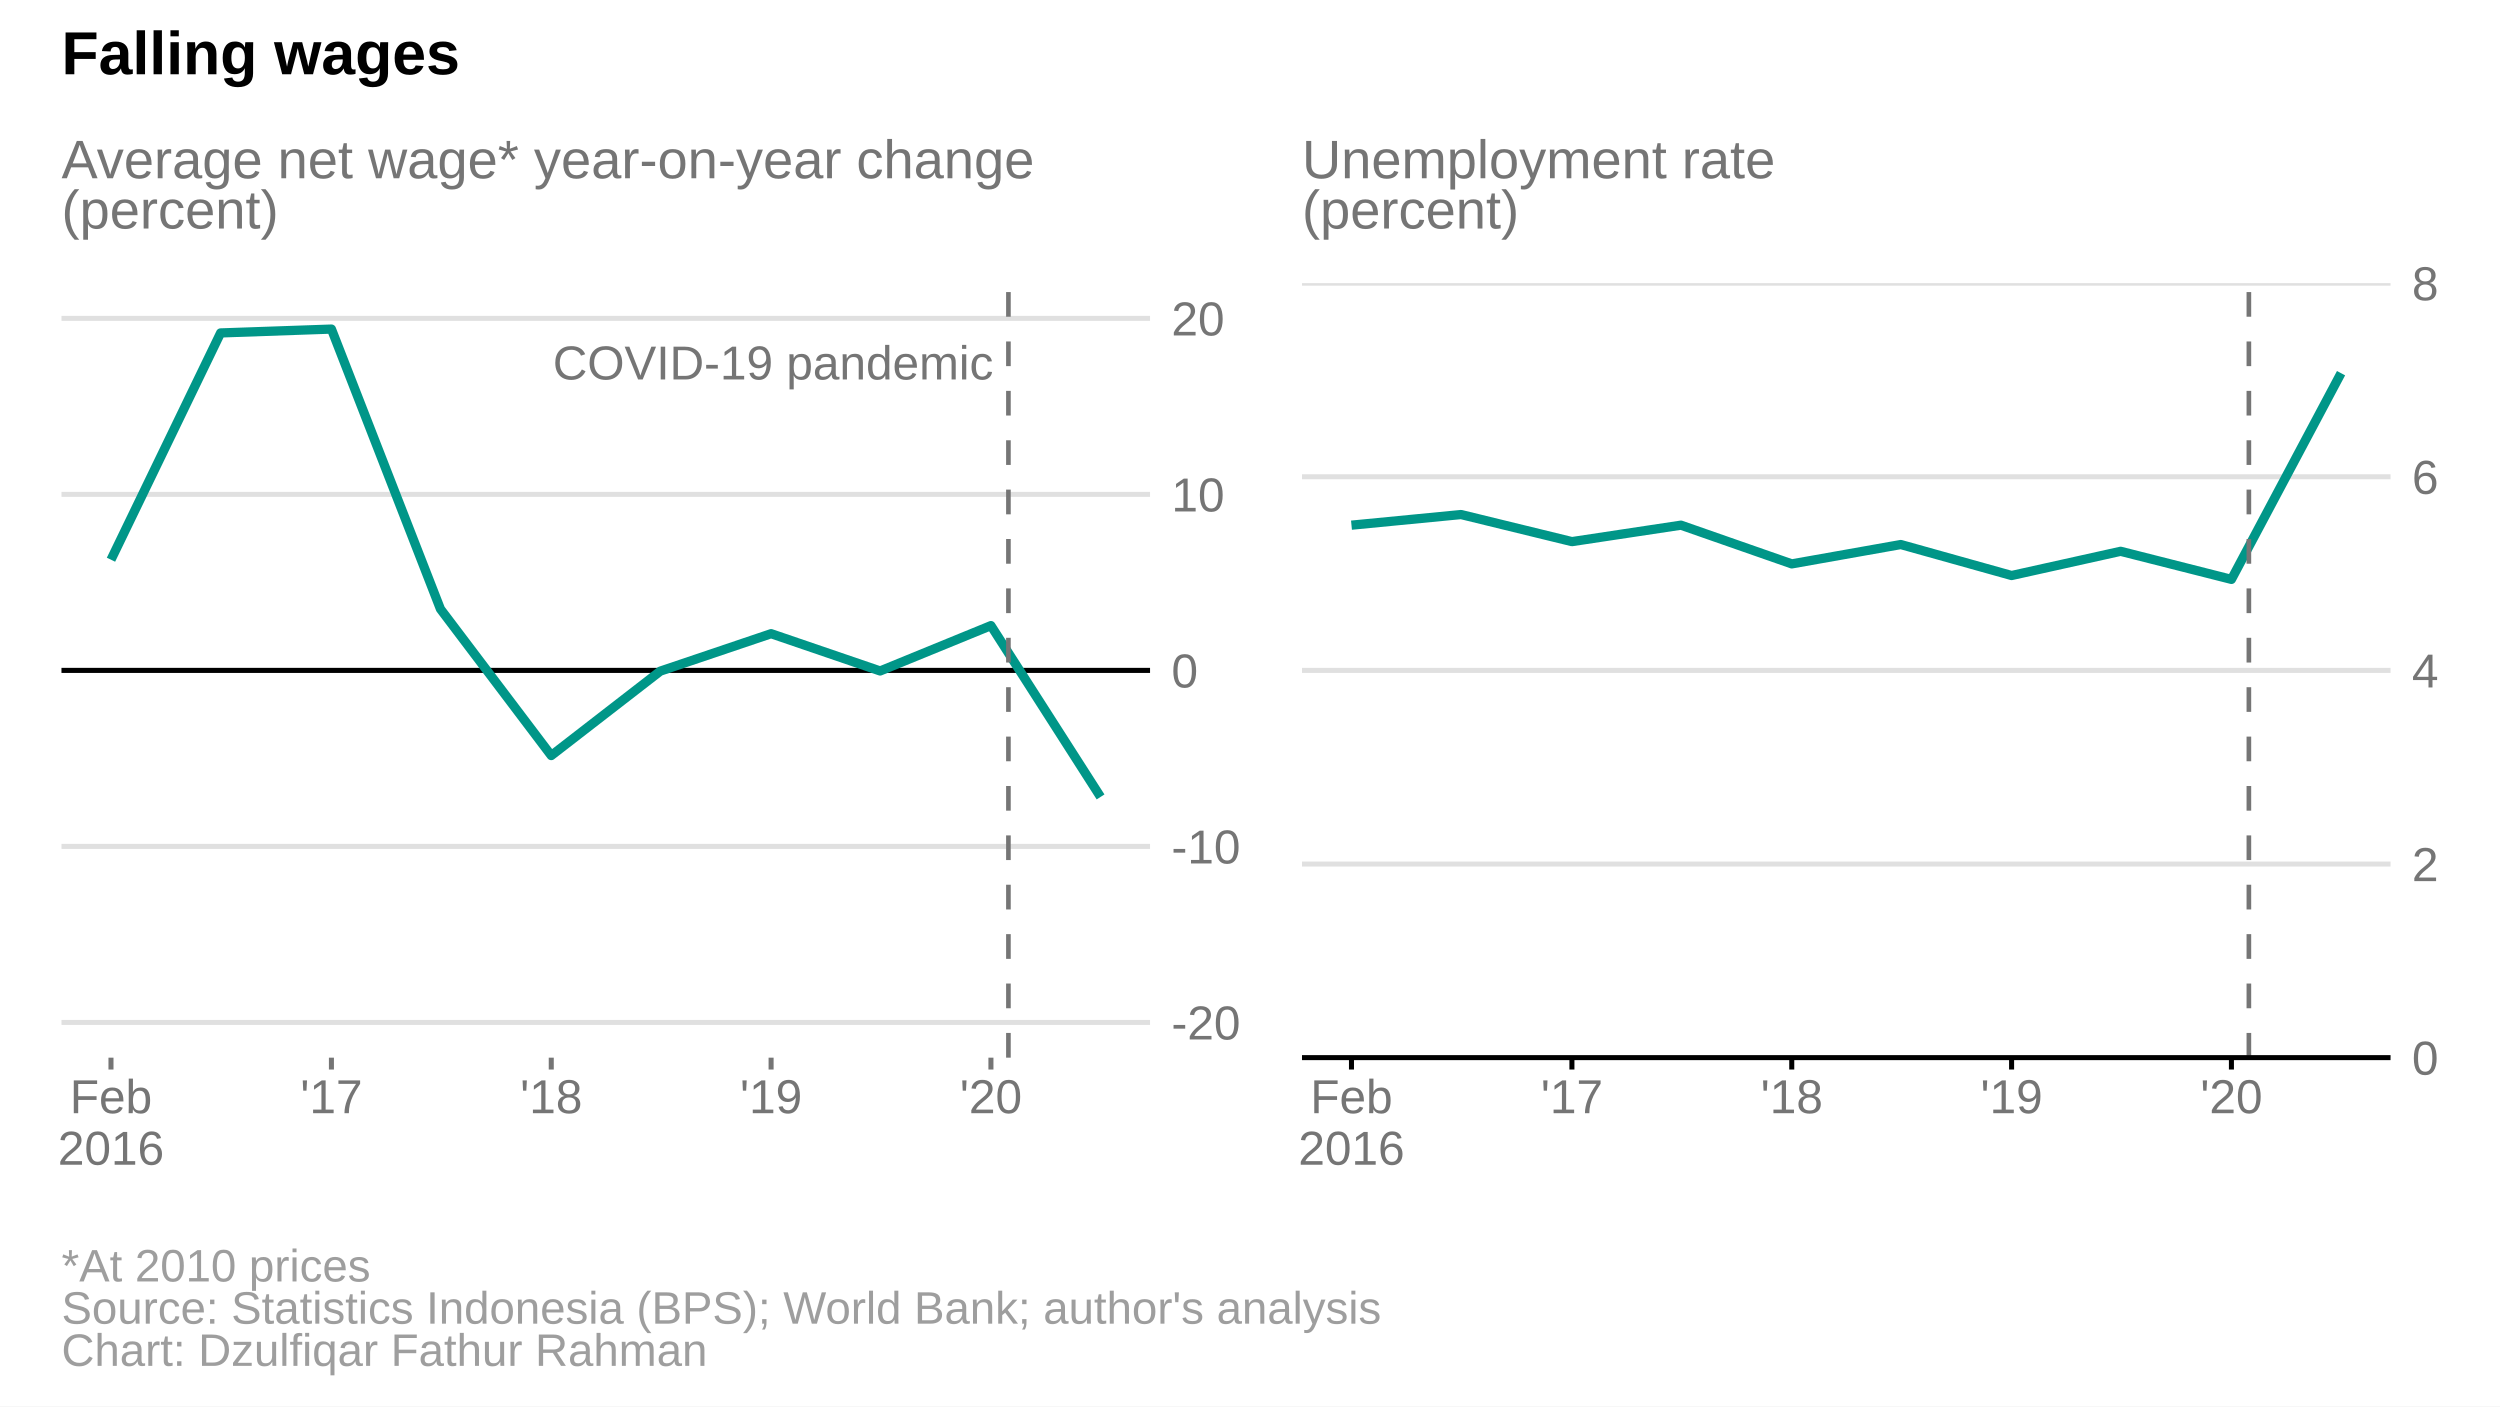
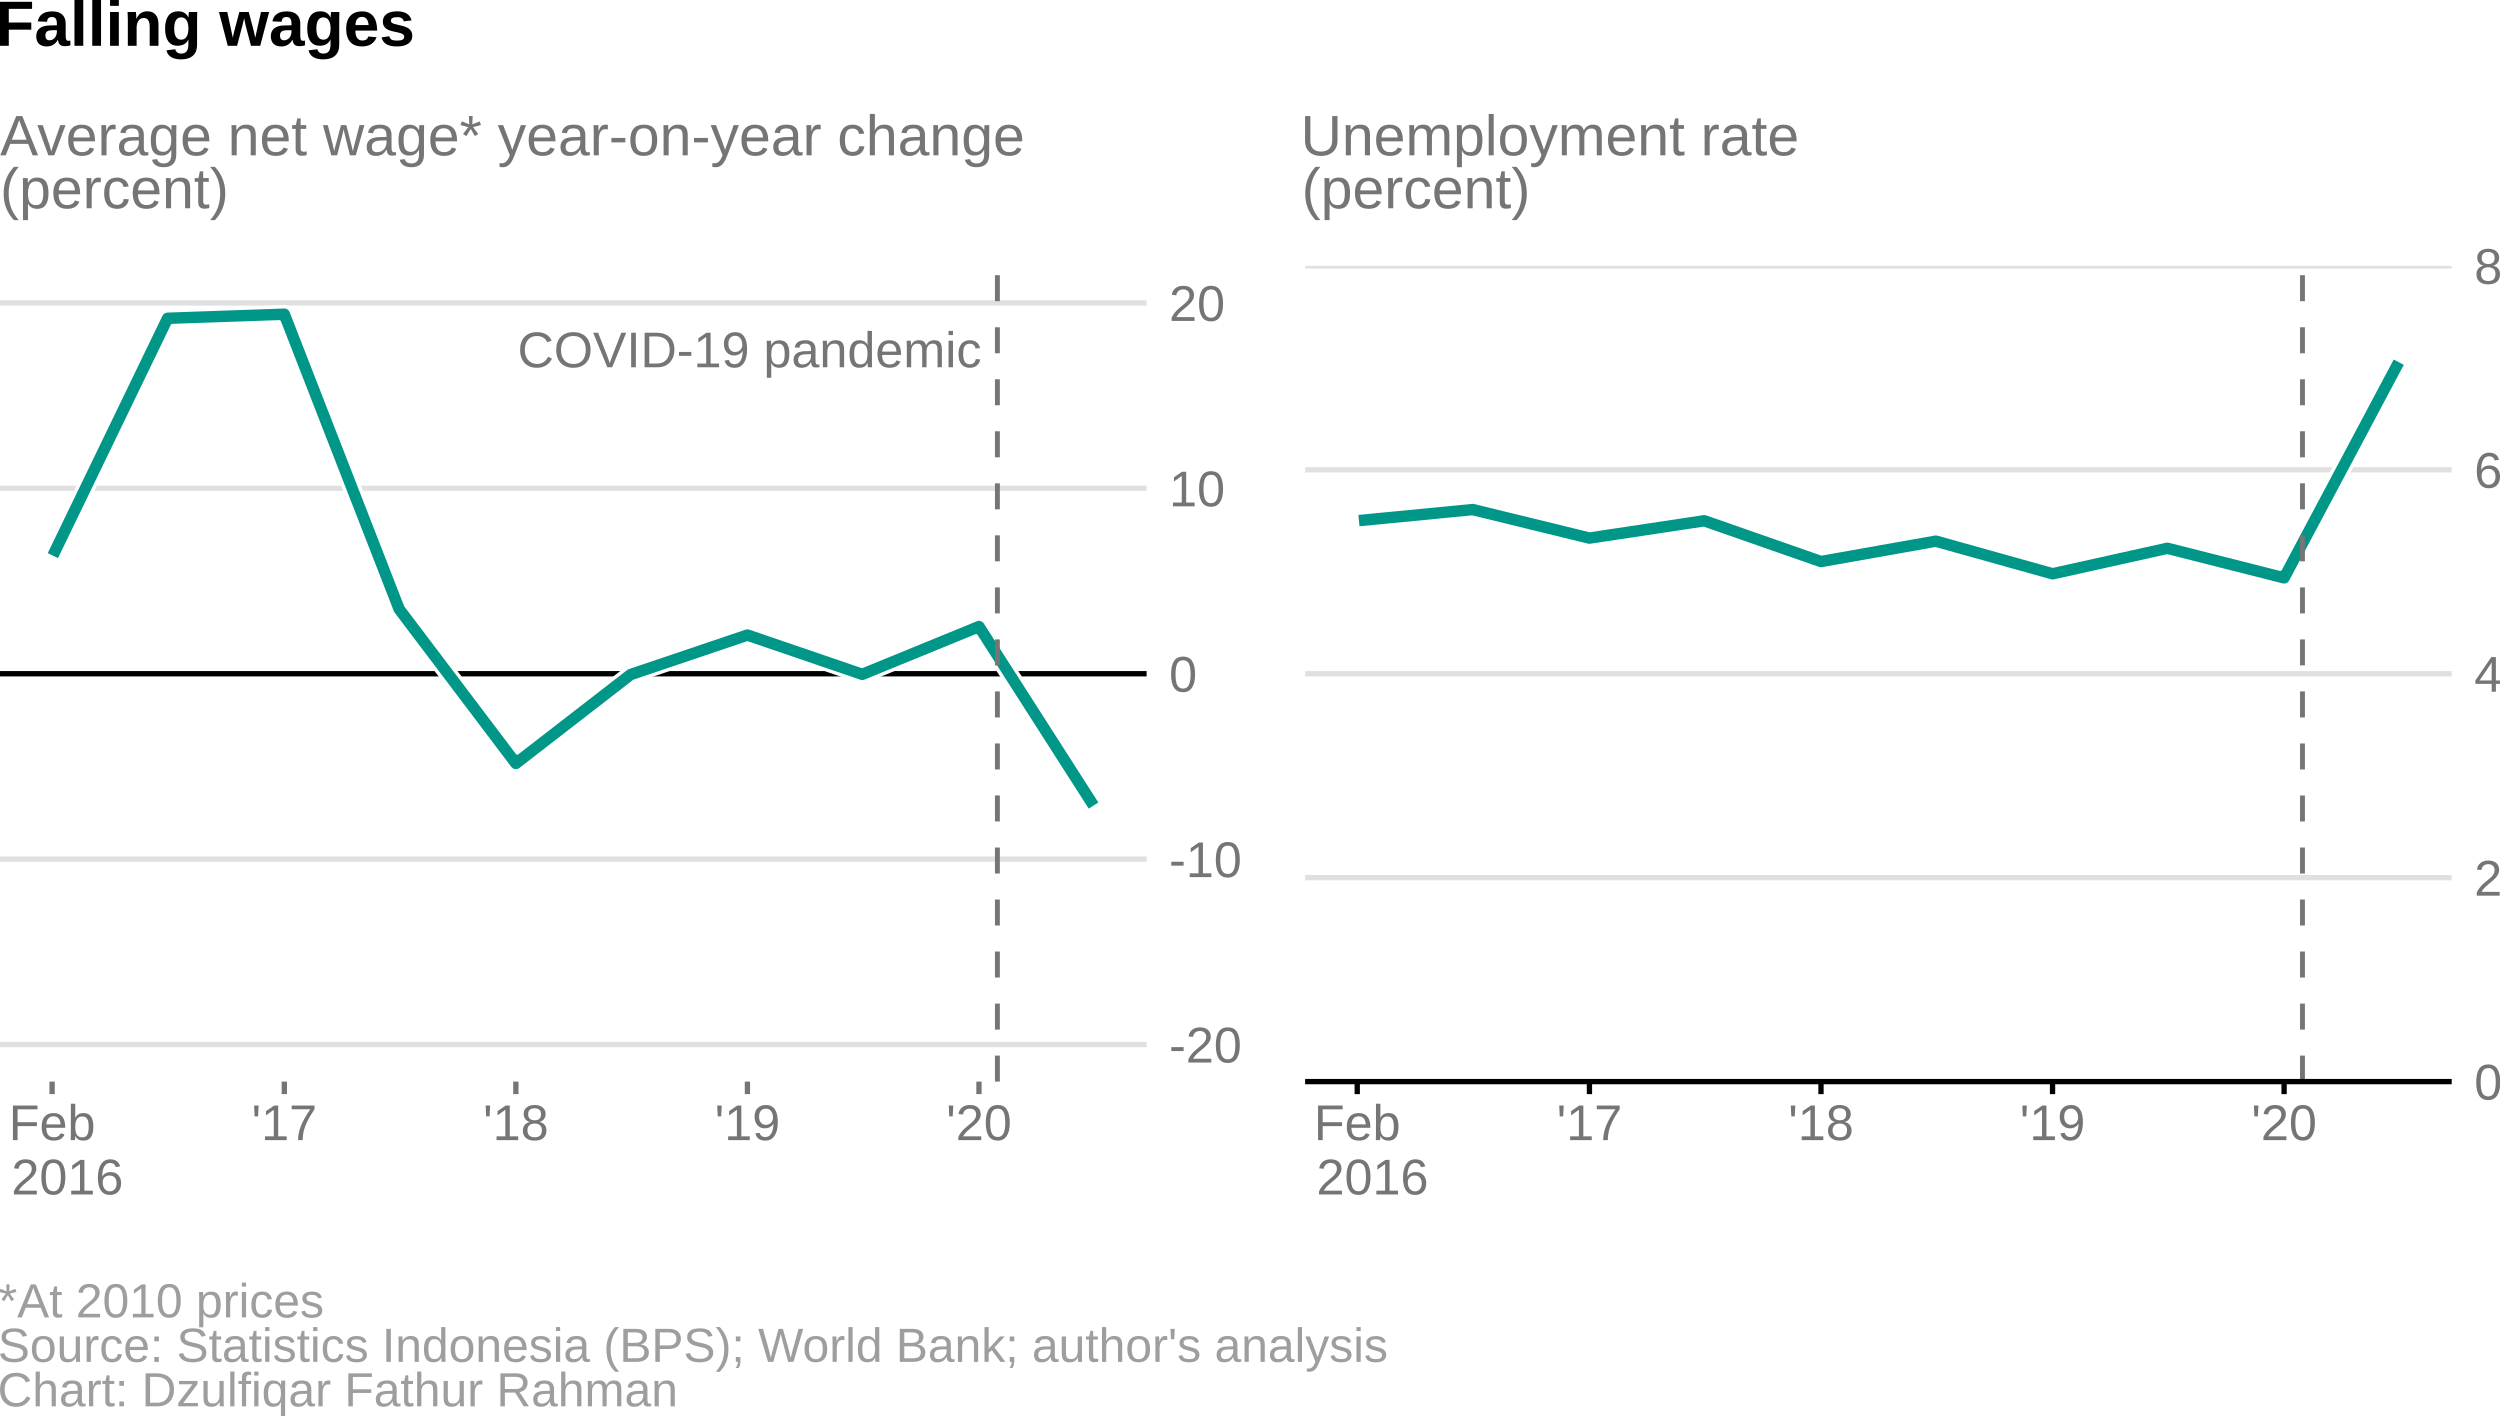
- <svg xmlns="http://www.w3.org/2000/svg" class="svglite" width="576.00pt" height="324.00pt" viewBox="0 0 576.00 324.00">
-   <defs>
-     <style type="text/css">
+ <svg xmlns="http://www.w3.org/2000/svg" class="svglite" width="546.848pt" height="309.698pt" viewBox="0 0 546.848 309.698" version="1.1" id="svg47030">
+   <defs id="defs46823">
+     <style type="text/css" id="style46821">
    .svglite line, .svglite polyline, .svglite polygon, .svglite path, .svglite rect, .svglite circle {
      fill: none;
      stroke: #000000;
      stroke-linecap: round;
      stroke-linejoin: round;
      stroke-miterlimit: 10.00;
    }
  </style>
  </defs>
-   <rect width="100%" height="100%" style="stroke: none; fill: #FFFFFF;" />
-   <defs>
+   <rect width="100%" height="100%" style="fill:#ffffff;stroke:none" id="rect46825" x="-14.498" y="-7.089" />
+   <defs id="defs46830">
    <clipPath id="cpMC4wMHw1NzYuMDB8MC4wMHwzMjQuMDA=">
-       <rect x="0.00" y="0.00" width="576.00" height="324.00" />
+       <rect x="0" y="0" width="576" height="324" id="rect46827" />
    </clipPath>
  </defs>
-   <g clip-path="url(#cpMC4wMHw1NzYuMDB8MC4wMHwzMjQuMDA=)">
-     <rect x="0" y="0.00" width="576.00" height="324.00" style="stroke-width: 1.07; stroke: none; fill: #FFFFFF;" />
+   <g clip-path="url(#cpMC4wMHw1NzYuMDB8MC4wMHwzMjQuMDA=)" id="g46834" transform="translate(-14.49797,-7.088517)">
+     <rect x="6.4e-14" y="0" width="576" height="324" style="fill:#ffffff;stroke:none;stroke-width:1.07" id="rect46832" />
  </g>
-   <defs>
+   <defs id="defs46839">
    <clipPath id="cpNy4wOXwyOTIuODl8MjUuMDR8Mjc3Ljc3">
-       <rect x="7.09" y="25.04" width="285.81" height="252.73" />
+       <rect x="7.09" y="25.04" width="285.81" height="252.73" id="rect46836" />
    </clipPath>
  </defs>
-   <g clip-path="url(#cpNy4wOXwyOTIuODl8MjUuMDR8Mjc3Ljc3)">
-     <rect x="7.09" y="25.04" width="285.81" height="252.73" style="stroke-width: 1.07; stroke: none; fill: #FFFFFF;" />
+   <g clip-path="url(#cpNy4wOXwyOTIuODl8MjUuMDR8Mjc3Ljc3)" id="g46843" transform="translate(-14.49797,-7.088517)">
+     <rect x="7.09" y="25.04" width="285.81" height="252.73" style="fill:#ffffff;stroke:none;stroke-width:1.07" id="rect46841" />
  </g>
-   <g clip-path="url(#cpMC4wMHw1NzYuMDB8MC4wMHwzMjQuMDA=)">
- </g>
-   <defs>
+   <g clip-path="url(#cpMC4wMHw1NzYuMDB8MC4wMHwzMjQuMDA=)" id="g46845" transform="translate(-14.49797,-7.088517)" />
+   <defs id="defs46850">
    <clipPath id="cpMTQuMTd8MjY0Ljk3fDY1LjI0fDI0My42OA==">
-       <rect x="14.17" y="65.24" width="250.80" height="178.44" />
+       <rect x="14.17" y="65.24" width="250.8" height="178.44" id="rect46847" />
    </clipPath>
  </defs>
-   <g clip-path="url(#cpMTQuMTd8MjY0Ljk3fDY1LjI0fDI0My42OA==)">
-     <rect x="14.17" y="65.24" width="250.80" height="178.44" style="stroke-width: 1.07; stroke: none; fill: #FFFFFF;" />
-     <polyline points="14.17,235.57 264.97,235.57 " style="stroke-width: 1.16; stroke: #E0E0E0; stroke-linecap: butt;" />
-     <polyline points="14.17,195.01 264.97,195.01 " style="stroke-width: 1.16; stroke: #E0E0E0; stroke-linecap: butt;" />
-     <polyline points="14.17,154.46 264.97,154.46 " style="stroke-width: 1.16; stroke: #E0E0E0; stroke-linecap: butt;" />
-     <polyline points="14.17,113.90 264.97,113.90 " style="stroke-width: 1.16; stroke: #E0E0E0; stroke-linecap: butt;" />
-     <polyline points="14.17,73.35 264.97,73.35 " style="stroke-width: 1.16; stroke: #E0E0E0; stroke-linecap: butt;" />
-     <line x1="14.17" y1="154.46" x2="264.97" y2="154.46" style="stroke-width: 1.16; stroke-linecap: butt;" />
-     <polyline points="25.57,128.96 50.83,76.71 76.36,75.82 101.48,140.32 127.01,174.08 152.13,154.63 177.66,146.00 202.78,154.59 228.31,144.14 253.57,183.61 " style="stroke-width: 2.13; stroke: #009688; stroke-linecap: butt;" />
-     <line x1="232.34" y1="243.68" x2="232.34" y2="65.24" style="stroke-width: 1.07; stroke: #757575; stroke-dasharray: 5.69,5.69; stroke-linecap: butt;" />
-     <text x="228.87" y="87.43" text-anchor="end" style="font-size: 11.00px; fill: #757575; font-family: Arial;" textLength="101.51px" lengthAdjust="spacingAndGlyphs">COVID-19 pandemic</text>
+   <g clip-path="url(#cpMTQuMTd8MjY0Ljk3fDY1LjI0fDI0My42OA==)" id="g46872" transform="translate(-14.17,-7.088517)">
+     <rect x="14.17" y="65.24" width="250.8" height="178.44" style="fill:#ffffff;stroke:none;stroke-width:1.07" id="rect46852" />
+     <polyline points="14.17,235.57 264.97,235.57 " style="stroke:#e0e0e0;stroke-width:1.16;stroke-linecap:butt" id="polyline46854" />
+     <polyline points="14.17,195.01 264.97,195.01 " style="stroke:#e0e0e0;stroke-width:1.16;stroke-linecap:butt" id="polyline46856" />
+     <polyline points="14.17,154.46 264.97,154.46 " style="stroke:#e0e0e0;stroke-width:1.16;stroke-linecap:butt" id="polyline46858" />
+     <polyline points="14.17,113.90 264.97,113.90 " style="stroke:#e0e0e0;stroke-width:1.16;stroke-linecap:butt" id="polyline46860" />
+     <polyline points="14.17,73.35 264.97,73.35 " style="stroke:#e0e0e0;stroke-width:1.16;stroke-linecap:butt" id="polyline46862" />
+     <line x1="14.17" y1="154.46" x2="264.97" y2="154.46" style="stroke-width:1.16;stroke-linecap:butt" id="line46864" />
+     <path style="color:#000000;fill:#009688;stroke:#ffffff;stroke-width:0.75;stroke-linejoin:round;stroke-miterlimit:10;stroke-dasharray:none;stroke-opacity:1" d="m 76.303,74.195 -25.529,0.891 a 1.625,1.625 0 0 0 -1.406,0.916 l -25.26,52.25 2.926,1.416 24.834,-51.367 23.396,-0.816 24.701,63.426 a 1.625,1.625 0 0 0 0.219,0.391 l 25.531,33.76 a 1.625,1.625 0 0 0 2.289,0.305 l 24.904,-19.283 24.748,-8.365 24.598,8.41 a 1.625,1.625 0 0 0 1.143,-0.033 l 24.275,-9.938 24.529,38.33 2.738,-1.752 -25.262,-39.471 a 1.625,1.625 0 0 0 -1.982,-0.627 l -24.967,10.219 -24.543,-8.393 a 1.625,1.625 0 0 0 -1.047,-0.002 l -25.529,8.629 a 1.625,1.625 0 0 0 -0.475,0.256 L 127.314,171.789 102.912,139.52 77.875,75.23 a 1.625,1.625 0 0 0 -1.572,-1.035 z" id="polyline46866" />
+     <line x1="232.34" y1="243.68" x2="232.34" y2="65.24" style="stroke:#757575;stroke-width:1.07;stroke-linecap:butt;stroke-dasharray:5.69, 5.69" id="line46868" />
+     <text x="228.87" y="87.43" text-anchor="end" style="font-size:11px;font-family:Arial;fill:#757575" textLength="101.51" lengthAdjust="spacingAndGlyphs" id="text46870">COVID-19 pandemic</text>
  </g>
-   <g clip-path="url(#cpMC4wMHw1NzYuMDB8MC4wMHwzMjQuMDA=)">
-     <text x="269.90" y="239.50" style="font-size: 11.00px; fill: #757575; font-family: Arial;" textLength="15.90px" lengthAdjust="spacingAndGlyphs">-20</text>
-     <text x="269.90" y="198.95" style="font-size: 11.00px; fill: #757575; font-family: Arial;" textLength="15.90px" lengthAdjust="spacingAndGlyphs">-10</text>
-     <text x="269.90" y="158.40" style="font-size: 11.00px; fill: #757575; font-family: Arial;" textLength="6.12px" lengthAdjust="spacingAndGlyphs">0</text>
-     <text x="269.90" y="117.84" style="font-size: 11.00px; fill: #757575; font-family: Arial;" textLength="12.24px" lengthAdjust="spacingAndGlyphs">10</text>
-     <text x="269.90" y="77.29" style="font-size: 11.00px; fill: #757575; font-family: Arial;" textLength="12.24px" lengthAdjust="spacingAndGlyphs">20</text>
-     <polyline points="25.57,246.42 25.57,243.68 " style="stroke-width: 1.16; stroke: #757575; stroke-linecap: butt;" />
-     <polyline points="76.36,246.42 76.36,243.68 " style="stroke-width: 1.16; stroke: #757575; stroke-linecap: butt;" />
-     <polyline points="127.01,246.42 127.01,243.68 " style="stroke-width: 1.16; stroke: #757575; stroke-linecap: butt;" />
-     <polyline points="177.66,246.42 177.66,243.68 " style="stroke-width: 1.16; stroke: #757575; stroke-linecap: butt;" />
-     <polyline points="228.31,246.42 228.31,243.68 " style="stroke-width: 1.16; stroke: #757575; stroke-linecap: butt;" />
-     <text x="25.57" y="256.48" text-anchor="middle" style="font-size: 11.00px; fill: #757575; font-family: Arial;" textLength="18.96px" lengthAdjust="spacingAndGlyphs">Feb</text>
-     <text x="25.57" y="268.36" text-anchor="middle" style="font-size: 11.00px; fill: #757575; font-family: Arial;" textLength="24.48px" lengthAdjust="spacingAndGlyphs">2016</text>
-     <text x="76.36" y="256.48" text-anchor="middle" style="font-size: 11.00px; fill: #757575; font-family: Arial;" textLength="14.34px" lengthAdjust="spacingAndGlyphs">'17</text>
-     <text x="127.01" y="256.48" text-anchor="middle" style="font-size: 11.00px; fill: #757575; font-family: Arial;" textLength="14.34px" lengthAdjust="spacingAndGlyphs">'18</text>
-     <text x="177.66" y="256.48" text-anchor="middle" style="font-size: 11.00px; fill: #757575; font-family: Arial;" textLength="14.34px" lengthAdjust="spacingAndGlyphs">'19</text>
-     <text x="228.31" y="256.48" text-anchor="middle" style="font-size: 11.00px; fill: #757575; font-family: Arial;" textLength="14.34px" lengthAdjust="spacingAndGlyphs">'20</text>
-     <text x="14.17" y="41.07" style="font-size: 12.50px; fill: #757575; font-family: Arial;" textLength="46.32px" lengthAdjust="spacingAndGlyphs">Average</text>
-     <text x="63.96" y="41.07" style="font-size: 12.50px; fill: #757575; font-family: Arial;" textLength="17.37px" lengthAdjust="spacingAndGlyphs">net</text>
-     <text x="84.80" y="41.07" style="font-size: 12.50px; fill: #757575; font-family: Arial;" textLength="34.74px" lengthAdjust="spacingAndGlyphs">wage*</text>
-     <text x="123.01" y="41.07" style="font-size: 12.50px; fill: #757575; font-family: Arial;" textLength="70.83px" lengthAdjust="spacingAndGlyphs">year-on-year</text>
-     <text x="197.31" y="41.07" style="font-size: 12.50px; fill: #757575; font-family: Arial;" textLength="40.99px" lengthAdjust="spacingAndGlyphs">change</text>
-     <text x="14.17" y="52.65" style="font-size: 12.50px; fill: #757575; font-family: Arial;" textLength="50.00px" lengthAdjust="spacingAndGlyphs">(percent)</text>
+   <g clip-path="url(#cpMC4wMHw1NzYuMDB8MC4wMHwzMjQuMDA=)" id="g46918" transform="translate(-14.49797,-7.088517)">
+     <text x="269.9" y="239.5" style="font-size:11px;font-family:Arial;fill:#757575" textLength="15.9" lengthAdjust="spacingAndGlyphs" id="text46874" transform="translate(0.3279653)">-20</text>
+     <text x="269.9" y="198.95" style="font-size:11px;font-family:Arial;fill:#757575" textLength="15.9" lengthAdjust="spacingAndGlyphs" id="text46876" transform="translate(0.3279653)">-10</text>
+     <text x="269.9" y="158.4" style="font-size:11px;font-family:Arial;fill:#757575" textLength="6.12" lengthAdjust="spacingAndGlyphs" id="text46878" transform="translate(0.3279653)">0</text>
+     <text x="269.9" y="117.84" style="font-size:11px;font-family:Arial;fill:#757575" textLength="12.24" lengthAdjust="spacingAndGlyphs" id="text46880" transform="translate(0.3279653)">10</text>
+     <text x="269.9" y="77.29" style="font-size:11px;font-family:Arial;fill:#757575" textLength="12.24" lengthAdjust="spacingAndGlyphs" id="text46882" transform="translate(0.3279653)">20</text>
+     <polyline points="25.57,246.42 25.57,243.68 " style="stroke:#757575;stroke-width:1.16;stroke-linecap:butt" id="polyline46884" transform="translate(0.3279653)" />
+     <polyline points="76.36,246.42 76.36,243.68 " style="stroke:#757575;stroke-width:1.16;stroke-linecap:butt" id="polyline46886" transform="translate(0.3279653)" />
+     <polyline points="127.01,246.42 127.01,243.68 " style="stroke:#757575;stroke-width:1.16;stroke-linecap:butt" id="polyline46888" transform="translate(0.3279653)" />
+     <polyline points="177.66,246.42 177.66,243.68 " style="stroke:#757575;stroke-width:1.16;stroke-linecap:butt" id="polyline46890" transform="translate(0.3279653)" />
+     <polyline points="228.31,246.42 228.31,243.68 " style="stroke:#757575;stroke-width:1.16;stroke-linecap:butt" id="polyline46892" transform="translate(0.3279653)" />
+     <text x="25.57" y="256.48" text-anchor="middle" style="font-size:11px;font-family:Arial;fill:#757575" textLength="18.96" lengthAdjust="spacingAndGlyphs" id="text46894" transform="translate(0.3279653)">Feb</text>
+     <text x="25.57" y="268.36" text-anchor="middle" style="font-size:11px;font-family:Arial;fill:#757575" textLength="24.48" lengthAdjust="spacingAndGlyphs" id="text46896" transform="translate(3.658292)">2016</text>
+     <text x="76.36" y="256.48" text-anchor="middle" style="font-size:11px;font-family:Arial;fill:#757575" textLength="14.34" lengthAdjust="spacingAndGlyphs" id="text46898" transform="translate(0.3279653)">'17</text>
+     <text x="127.01" y="256.48" text-anchor="middle" style="font-size:11px;font-family:Arial;fill:#757575" textLength="14.34" lengthAdjust="spacingAndGlyphs" id="text46900" transform="translate(0.3279653)">'18</text>
+     <text x="177.66" y="256.48" text-anchor="middle" style="font-size:11px;font-family:Arial;fill:#757575" textLength="14.34" lengthAdjust="spacingAndGlyphs" id="text46902" transform="translate(0.3279653)">'19</text>
+     <text x="228.31" y="256.48" text-anchor="middle" style="font-size:11px;font-family:Arial;fill:#757575" textLength="14.34" lengthAdjust="spacingAndGlyphs" id="text46904" transform="translate(0.3279653)">'20</text>
+     <text x="14.17" y="41.07" style="font-size:12.5px;font-family:Arial;fill:#757575" textLength="46.32" lengthAdjust="spacingAndGlyphs" id="text46906" transform="translate(0.3462708)">Average</text>
+     <text x="63.96" y="41.07" style="font-size:12.5px;font-family:Arial;fill:#757575" textLength="17.37" lengthAdjust="spacingAndGlyphs" id="text46908" transform="translate(0.3462708)">net</text>
+     <text x="84.8" y="41.07" style="font-size:12.5px;font-family:Arial;fill:#757575" textLength="34.74" lengthAdjust="spacingAndGlyphs" id="text46910" transform="translate(0.3462708)">wage*</text>
+     <text x="123.01" y="41.07" style="font-size:12.5px;font-family:Arial;fill:#757575" textLength="70.83" lengthAdjust="spacingAndGlyphs" id="text46912" transform="translate(0.3462708)">year-on-year</text>
+     <text x="197.31" y="41.07" style="font-size:12.5px;font-family:Arial;fill:#757575" textLength="40.99" lengthAdjust="spacingAndGlyphs" id="text46914" transform="translate(0.3462708)">change</text>
+     <text x="14.17" y="52.65" style="font-size:12.5px;font-family:Arial;fill:#757575" textLength="50" lengthAdjust="spacingAndGlyphs" id="text46916" transform="translate(0.3462708)">(percent)</text>
  </g>
-   <defs>
+   <defs id="defs46923">
    <clipPath id="cpMjkyLjg5fDU2OC45MXwyNS4wNHwyNzcuNzc=">
-       <rect x="292.89" y="25.04" width="276.02" height="252.73" />
+       <rect x="292.89" y="25.04" width="276.02" height="252.73" id="rect46920" />
    </clipPath>
  </defs>
-   <g clip-path="url(#cpMjkyLjg5fDU2OC45MXwyNS4wNHwyNzcuNzc=)">
-     <rect x="292.89" y="25.04" width="276.02" height="252.73" style="stroke-width: 1.07; stroke: none; fill: #FFFFFF;" />
+   <g clip-path="url(#cpMjkyLjg5fDU2OC45MXwyNS4wNHwyNzcuNzc=)" id="g46927" transform="translate(-14.49797,-7.088517)">
+     <rect x="292.89" y="25.04" width="276.02" height="252.73" style="fill:#ffffff;stroke:none;stroke-width:1.07" id="rect46925" />
  </g>
-   <g clip-path="url(#cpMC4wMHw1NzYuMDB8MC4wMHwzMjQuMDA=)">
- </g>
-   <defs>
+   <g clip-path="url(#cpMC4wMHw1NzYuMDB8MC4wMHwzMjQuMDA=)" id="g46929" transform="translate(-14.49797,-7.088517)" />
+   <defs id="defs46934">
    <clipPath id="cpMjk5Ljk4fDU1MC43OHw2NS4yNHwyNDMuNjg=">
-       <rect x="299.98" y="65.24" width="250.80" height="178.44" />
+       <rect x="299.98" y="65.24" width="250.8" height="178.44" id="rect46931" />
    </clipPath>
  </defs>
-   <g clip-path="url(#cpMjk5Ljk4fDU1MC43OHw2NS4yNHwyNDMuNjg=)">
-     <rect x="299.98" y="65.24" width="250.80" height="178.44" style="stroke-width: 1.07; stroke: none; fill: #FFFFFF;" />
-     <polyline points="299.98,243.68 550.78,243.68 " style="stroke-width: 1.16; stroke: #E0E0E0; stroke-linecap: butt;" />
-     <polyline points="299.98,199.07 550.78,199.07 " style="stroke-width: 1.16; stroke: #E0E0E0; stroke-linecap: butt;" />
-     <polyline points="299.98,154.46 550.78,154.46 " style="stroke-width: 1.16; stroke: #E0E0E0; stroke-linecap: butt;" />
-     <polyline points="299.98,109.85 550.78,109.85 " style="stroke-width: 1.16; stroke: #E0E0E0; stroke-linecap: butt;" />
-     <polyline points="299.98,65.24 550.78,65.24 " style="stroke-width: 1.16; stroke: #E0E0E0; stroke-linecap: butt;" />
-     <polyline points="311.38,121.00 336.63,118.55 362.17,124.79 387.29,121.00 412.82,129.92 437.94,125.46 463.47,132.60 488.59,127.02 514.12,133.49 539.38,85.98 " style="stroke-width: 2.13; stroke: #009688; stroke-linecap: butt;" />
-     <line x1="518.14" y1="243.68" x2="518.14" y2="65.24" style="stroke-width: 1.07; stroke: #757575; stroke-dasharray: 5.69,5.69; stroke-linecap: butt;" />
+   <g clip-path="url(#cpMjk5Ljk4fDU1MC43OHw2NS4yNHwyNDMuNjg=)" id="g46952" transform="translate(-14.49797,-7.088517)">
+     <rect x="299.98" y="65.24" width="250.8" height="178.44" style="fill:#ffffff;stroke:none;stroke-width:1.07" id="rect46936" />
+     <polyline points="299.98,243.68 550.78,243.68 " style="stroke:#e0e0e0;stroke-width:1.16;stroke-linecap:butt" id="polyline46938" />
+     <polyline points="299.98,199.07 550.78,199.07 " style="stroke:#e0e0e0;stroke-width:1.16;stroke-linecap:butt" id="polyline46940" />
+     <polyline points="299.98,154.46 550.78,154.46 " style="stroke:#e0e0e0;stroke-width:1.16;stroke-linecap:butt" id="polyline46942" />
+     <polyline points="299.98,109.85 550.78,109.85 " style="stroke:#e0e0e0;stroke-width:1.16;stroke-linecap:butt" id="polyline46944" />
+     <polyline points="299.98,65.24 550.78,65.24 " style="stroke:#e0e0e0;stroke-width:1.16;stroke-linecap:butt" id="polyline46946" />
+     <path style="color:#000000;fill:#009688;stroke:#ffffff;stroke-width:0.75;stroke-linejoin:round;stroke-miterlimit:10;stroke-dasharray:none;stroke-opacity:1" d="m 537.945,85.217 -24.662,46.385 -24.295,-6.156 a 1.625,1.625 0 0 0 -0.75,-0.012 l -24.723,5.492 -25.139,-7.031 a 1.625,1.625 0 0 0 -0.721,-0.035 l -24.701,4.387 -25.129,-8.779 a 1.625,1.625 0 0 0 -0.779,-0.074 l -24.803,3.742 -25.229,-6.164 a 1.625,1.625 0 0 0 -0.543,-0.039 l -25.25,2.451 0.314,3.234 24.975,-2.424 25.273,6.176 a 1.625,1.625 0 0 0 0.627,0.027 l 24.723,-3.73 25.148,8.787 a 1.625,1.625 0 0 0 0.82,0.066 l 24.756,-4.395 25.174,7.039 a 1.625,1.625 0 0 0 0.789,0.021 l 24.742,-5.496 25.156,6.375 a 1.625,1.625 0 0 0 1.834,-0.812 l 25.26,-47.51 z" id="polyline46948" />
+     <line x1="518.14" y1="243.68" x2="518.14" y2="65.24" style="stroke:#757575;stroke-width:1.07;stroke-linecap:butt;stroke-dasharray:5.69, 5.69" id="line46950" />
  </g>
-   <g clip-path="url(#cpMC4wMHw1NzYuMDB8MC4wMHwzMjQuMDA=)">
-     <text x="555.71" y="247.61" style="font-size: 11.00px; fill: #757575; font-family: Arial;" textLength="6.12px" lengthAdjust="spacingAndGlyphs">0</text>
-     <text x="555.71" y="203.01" style="font-size: 11.00px; fill: #757575; font-family: Arial;" textLength="6.12px" lengthAdjust="spacingAndGlyphs">2</text>
-     <text x="555.71" y="158.40" style="font-size: 11.00px; fill: #757575; font-family: Arial;" textLength="6.12px" lengthAdjust="spacingAndGlyphs">4</text>
-     <text x="555.71" y="113.79" style="font-size: 11.00px; fill: #757575; font-family: Arial;" textLength="6.12px" lengthAdjust="spacingAndGlyphs">6</text>
-     <text x="555.71" y="69.18" style="font-size: 11.00px; fill: #757575; font-family: Arial;" textLength="6.12px" lengthAdjust="spacingAndGlyphs">8</text>
-     <polyline points="299.98,243.68 550.78,243.68 " style="stroke-width: 1.16; stroke-linecap: butt;" />
-     <polyline points="311.38,246.42 311.38,243.68 " style="stroke-width: 1.16; stroke-linecap: butt;" />
-     <polyline points="362.17,246.42 362.17,243.68 " style="stroke-width: 1.16; stroke-linecap: butt;" />
-     <polyline points="412.82,246.42 412.82,243.68 " style="stroke-width: 1.16; stroke-linecap: butt;" />
-     <polyline points="463.47,246.42 463.47,243.68 " style="stroke-width: 1.16; stroke-linecap: butt;" />
-     <polyline points="514.12,246.42 514.12,243.68 " style="stroke-width: 1.16; stroke-linecap: butt;" />
-     <text x="311.38" y="256.48" text-anchor="middle" style="font-size: 11.00px; fill: #757575; font-family: Arial;" textLength="18.96px" lengthAdjust="spacingAndGlyphs">Feb</text>
-     <text x="311.38" y="268.36" text-anchor="middle" style="font-size: 11.00px; fill: #757575; font-family: Arial;" textLength="24.48px" lengthAdjust="spacingAndGlyphs">2016</text>
-     <text x="362.17" y="256.48" text-anchor="middle" style="font-size: 11.00px; fill: #757575; font-family: Arial;" textLength="14.34px" lengthAdjust="spacingAndGlyphs">'17</text>
-     <text x="412.82" y="256.48" text-anchor="middle" style="font-size: 11.00px; fill: #757575; font-family: Arial;" textLength="14.34px" lengthAdjust="spacingAndGlyphs">'18</text>
-     <text x="463.47" y="256.48" text-anchor="middle" style="font-size: 11.00px; fill: #757575; font-family: Arial;" textLength="14.34px" lengthAdjust="spacingAndGlyphs">'19</text>
-     <text x="514.12" y="256.48" text-anchor="middle" style="font-size: 11.00px; fill: #757575; font-family: Arial;" textLength="14.34px" lengthAdjust="spacingAndGlyphs">'20</text>
-     <text x="299.98" y="41.07" style="font-size: 12.50px; fill: #757575; font-family: Arial;" textLength="84.04px" lengthAdjust="spacingAndGlyphs">Unemployment</text>
-     <text x="387.49" y="41.07" style="font-size: 12.50px; fill: #757575; font-family: Arial;" textLength="21.53px" lengthAdjust="spacingAndGlyphs">rate</text>
-     <text x="299.98" y="52.65" style="font-size: 12.50px; fill: #757575; font-family: Arial;" textLength="50.00px" lengthAdjust="spacingAndGlyphs">(percent)</text>
-     <text x="14.17" y="295.25" style="font-size: 10.50px; fill: #9E9E9E; font-family: Arial;" textLength="14.00px" lengthAdjust="spacingAndGlyphs">*At</text>
-     <text x="31.09" y="295.25" style="font-size: 10.50px; fill: #9E9E9E; font-family: Arial;" textLength="23.36px" lengthAdjust="spacingAndGlyphs">2010</text>
-     <text x="57.36" y="295.25" style="font-size: 10.50px; fill: #9E9E9E; font-family: Arial;" textLength="28.01px" lengthAdjust="spacingAndGlyphs">prices</text>
-     <text x="14.17" y="304.98" style="font-size: 10.50px; fill: #9E9E9E; font-family: Arial;" textLength="36.18px" lengthAdjust="spacingAndGlyphs">Source:</text>
-     <text x="53.27" y="304.98" style="font-size: 10.50px; fill: #9E9E9E; font-family: Arial;" textLength="42.00px" lengthAdjust="spacingAndGlyphs">Statistics</text>
-     <text x="98.18" y="304.98" style="font-size: 10.50px; fill: #9E9E9E; font-family: Arial;" textLength="45.53px" lengthAdjust="spacingAndGlyphs">Indonesia</text>
-     <text x="146.63" y="304.98" style="font-size: 10.50px; fill: #9E9E9E; font-family: Arial;" textLength="30.91px" lengthAdjust="spacingAndGlyphs">(BPS);</text>
-     <text x="180.46" y="304.98" style="font-size: 10.50px; fill: #9E9E9E; font-family: Arial;" textLength="27.23px" lengthAdjust="spacingAndGlyphs">World</text>
-     <text x="210.60" y="304.98" style="font-size: 10.50px; fill: #9E9E9E; font-family: Arial;" textLength="26.84px" lengthAdjust="spacingAndGlyphs">Bank;</text>
-     <text x="240.36" y="304.98" style="font-size: 10.50px; fill: #9E9E9E; font-family: Arial;" textLength="37.02px" lengthAdjust="spacingAndGlyphs">author's</text>
-     <text x="280.30" y="304.98" style="font-size: 10.50px; fill: #9E9E9E; font-family: Arial;" textLength="37.93px" lengthAdjust="spacingAndGlyphs">analysis</text>
-     <text x="14.17" y="314.70" style="font-size: 10.50px; fill: #9E9E9E; font-family: Arial;" textLength="28.59px" lengthAdjust="spacingAndGlyphs">Chart:</text>
-     <text x="45.68" y="314.70" style="font-size: 10.50px; fill: #9E9E9E; font-family: Arial;" textLength="41.43px" lengthAdjust="spacingAndGlyphs">Dzulfiqar</text>
-     <text x="90.03" y="314.70" style="font-size: 10.50px; fill: #9E9E9E; font-family: Arial;" textLength="30.35px" lengthAdjust="spacingAndGlyphs">Fathur</text>
-     <text x="123.29" y="314.70" style="font-size: 10.50px; fill: #9E9E9E; font-family: Arial;" textLength="39.69px" lengthAdjust="spacingAndGlyphs">Rahman</text>
-     <text x="14.17" y="17.11" style="font-size: 14.00px; font-weight: bold; font-family: Arial;" textLength="45.09px" lengthAdjust="spacingAndGlyphs">Falling</text>
-     <text x="63.15" y="17.11" style="font-size: 14.00px; font-weight: bold; font-family: Arial;" textLength="42.78px" lengthAdjust="spacingAndGlyphs">wages</text>
+   <g clip-path="url(#cpMC4wMHw1NzYuMDB8MC4wMHwzMjQuMDA=)" id="g47028" transform="translate(-14.49797,-7.088517)">
+     <text x="555.71" y="247.61" style="font-size:11px;font-family:Arial;fill:#757575" textLength="6.12" lengthAdjust="spacingAndGlyphs" id="text46954">0</text>
+     <text x="555.71" y="203.01" style="font-size:11px;font-family:Arial;fill:#757575" textLength="6.12" lengthAdjust="spacingAndGlyphs" id="text46956">2</text>
+     <text x="555.71" y="158.4" style="font-size:11px;font-family:Arial;fill:#757575" textLength="6.12" lengthAdjust="spacingAndGlyphs" id="text46958">4</text>
+     <text x="555.71" y="113.79" style="font-size:11px;font-family:Arial;fill:#757575" textLength="6.12" lengthAdjust="spacingAndGlyphs" id="text46960">6</text>
+     <text x="555.71" y="69.18" style="font-size:11px;font-family:Arial;fill:#757575" textLength="6.12" lengthAdjust="spacingAndGlyphs" id="text46962">8</text>
+     <polyline points="299.98,243.68 550.78,243.68 " style="stroke-width:1.16;stroke-linecap:butt" id="polyline46964" />
+     <polyline points="311.38,246.42 311.38,243.68 " style="stroke-width:1.16;stroke-linecap:butt" id="polyline46966" />
+     <polyline points="362.17,246.42 362.17,243.68 " style="stroke-width:1.16;stroke-linecap:butt" id="polyline46968" />
+     <polyline points="412.82,246.42 412.82,243.68 " style="stroke-width:1.16;stroke-linecap:butt" id="polyline46970" />
+     <polyline points="463.47,246.42 463.47,243.68 " style="stroke-width:1.16;stroke-linecap:butt" id="polyline46972" />
+     <polyline points="514.12,246.42 514.12,243.68 " style="stroke-width:1.16;stroke-linecap:butt" id="polyline46974" />
+     <text x="311.38" y="256.48" text-anchor="middle" style="font-size:11px;font-family:Arial;fill:#757575" textLength="18.96" lengthAdjust="spacingAndGlyphs" id="text46976">Feb</text>
+     <text x="311.38" y="268.36" text-anchor="middle" style="font-size:11px;font-family:Arial;fill:#757575" textLength="24.48" lengthAdjust="spacingAndGlyphs" id="text46978" transform="translate(3.330327)">2016</text>
+     <text x="362.17" y="256.48" text-anchor="middle" style="font-size:11px;font-family:Arial;fill:#757575" textLength="14.34" lengthAdjust="spacingAndGlyphs" id="text46980">'17</text>
+     <text x="412.82" y="256.48" text-anchor="middle" style="font-size:11px;font-family:Arial;fill:#757575" textLength="14.34" lengthAdjust="spacingAndGlyphs" id="text46982">'18</text>
+     <text x="463.47" y="256.48" text-anchor="middle" style="font-size:11px;font-family:Arial;fill:#757575" textLength="14.34" lengthAdjust="spacingAndGlyphs" id="text46984">'19</text>
+     <text x="514.12" y="256.48" text-anchor="middle" style="font-size:11px;font-family:Arial;fill:#757575" textLength="14.34" lengthAdjust="spacingAndGlyphs" id="text46986">'20</text>
+     <text x="299.98" y="41.07" style="font-size:12.5px;font-family:Arial;fill:#757575" textLength="84.04" lengthAdjust="spacingAndGlyphs" id="text46988" transform="translate(-0.9824348)">Unemployment</text>
+     <text x="387.49" y="41.07" style="font-size:12.5px;font-family:Arial;fill:#757575" textLength="21.53" lengthAdjust="spacingAndGlyphs" id="text46990" transform="translate(-0.9824348)">rate</text>
+     <text x="299.98" y="52.65" style="font-size:12.5px;font-family:Arial;fill:#757575" textLength="50" lengthAdjust="spacingAndGlyphs" id="text46992" transform="translate(-0.7566049)">(percent)</text>
+     <text x="14.17" y="295.25" style="font-size:10.5px;font-family:Arial;fill:#9e9e9e" textLength="14" lengthAdjust="spacingAndGlyphs" id="text46994">*At</text>
+     <text x="31.09" y="295.25" style="font-size:10.5px;font-family:Arial;fill:#9e9e9e" textLength="23.36" lengthAdjust="spacingAndGlyphs" id="text46996">2010</text>
+     <text x="57.36" y="295.25" style="font-size:10.5px;font-family:Arial;fill:#9e9e9e" textLength="28.01" lengthAdjust="spacingAndGlyphs" id="text46998">prices</text>
+     <text x="14.17" y="304.98" style="font-size:10.5px;font-family:Arial;fill:#9e9e9e" textLength="36.18" lengthAdjust="spacingAndGlyphs" id="text47000" transform="translate(-0.1436361)">Source:</text>
+     <text x="53.27" y="304.98" style="font-size:10.5px;font-family:Arial;fill:#9e9e9e" textLength="42" lengthAdjust="spacingAndGlyphs" id="text47002" transform="translate(-0.1436361)">Statistics</text>
+     <text x="98.18" y="304.98" style="font-size:10.5px;font-family:Arial;fill:#9e9e9e" textLength="45.53" lengthAdjust="spacingAndGlyphs" id="text47004" transform="translate(-0.1436361)">Indonesia</text>
+     <text x="146.63" y="304.98" style="font-size:10.5px;font-family:Arial;fill:#9e9e9e" textLength="30.91" lengthAdjust="spacingAndGlyphs" id="text47006" transform="translate(-0.1436361)">(BPS);</text>
+     <text x="180.46" y="304.98" style="font-size:10.5px;font-family:Arial;fill:#9e9e9e" textLength="27.23" lengthAdjust="spacingAndGlyphs" id="text47008" transform="translate(-0.1436361)">World</text>
+     <text x="210.6" y="304.98" style="font-size:10.5px;font-family:Arial;fill:#9e9e9e" textLength="26.84" lengthAdjust="spacingAndGlyphs" id="text47010" transform="translate(-0.1436361)">Bank;</text>
+     <text x="240.36" y="304.98" style="font-size:10.5px;font-family:Arial;fill:#9e9e9e" textLength="37.02" lengthAdjust="spacingAndGlyphs" id="text47012" transform="translate(-0.1436361)">author's</text>
+     <text x="280.3" y="304.98" style="font-size:10.5px;font-family:Arial;fill:#9e9e9e" textLength="37.93" lengthAdjust="spacingAndGlyphs" id="text47014" transform="translate(-0.1436361)">analysis</text>
+     <text x="14.17" y="314.7" style="font-size:10.5px;font-family:Arial;fill:#9e9e9e" textLength="28.59" lengthAdjust="spacingAndGlyphs" id="text47016" transform="translate(-0.1949291)">Chart:</text>
+     <text x="45.68" y="314.7" style="font-size:10.5px;font-family:Arial;fill:#9e9e9e" textLength="41.43" lengthAdjust="spacingAndGlyphs" id="text47018" transform="translate(-0.1949291)">Dzulfiqar</text>
+     <text x="90.03" y="314.7" style="font-size:10.5px;font-family:Arial;fill:#9e9e9e" textLength="30.35" lengthAdjust="spacingAndGlyphs" id="text47020" transform="translate(-0.1949291)">Fathur</text>
+     <text x="123.29" y="314.7" style="font-size:10.5px;font-family:Arial;fill:#9e9e9e" textLength="39.69" lengthAdjust="spacingAndGlyphs" id="text47022" transform="translate(-0.1949291)">Rahman</text>
+     <text x="14.17" y="17.11" style="font-weight:bold;font-size:14px;font-family:Arial" textLength="45.09" lengthAdjust="spacingAndGlyphs" id="text47024" transform="translate(-0.7037959)">Falling</text>
+     <text x="63.15" y="17.11" style="font-weight:bold;font-size:14px;font-family:Arial" textLength="42.78" lengthAdjust="spacingAndGlyphs" id="text47026" transform="translate(-0.7037959)">wages</text>
  </g>
</svg>
